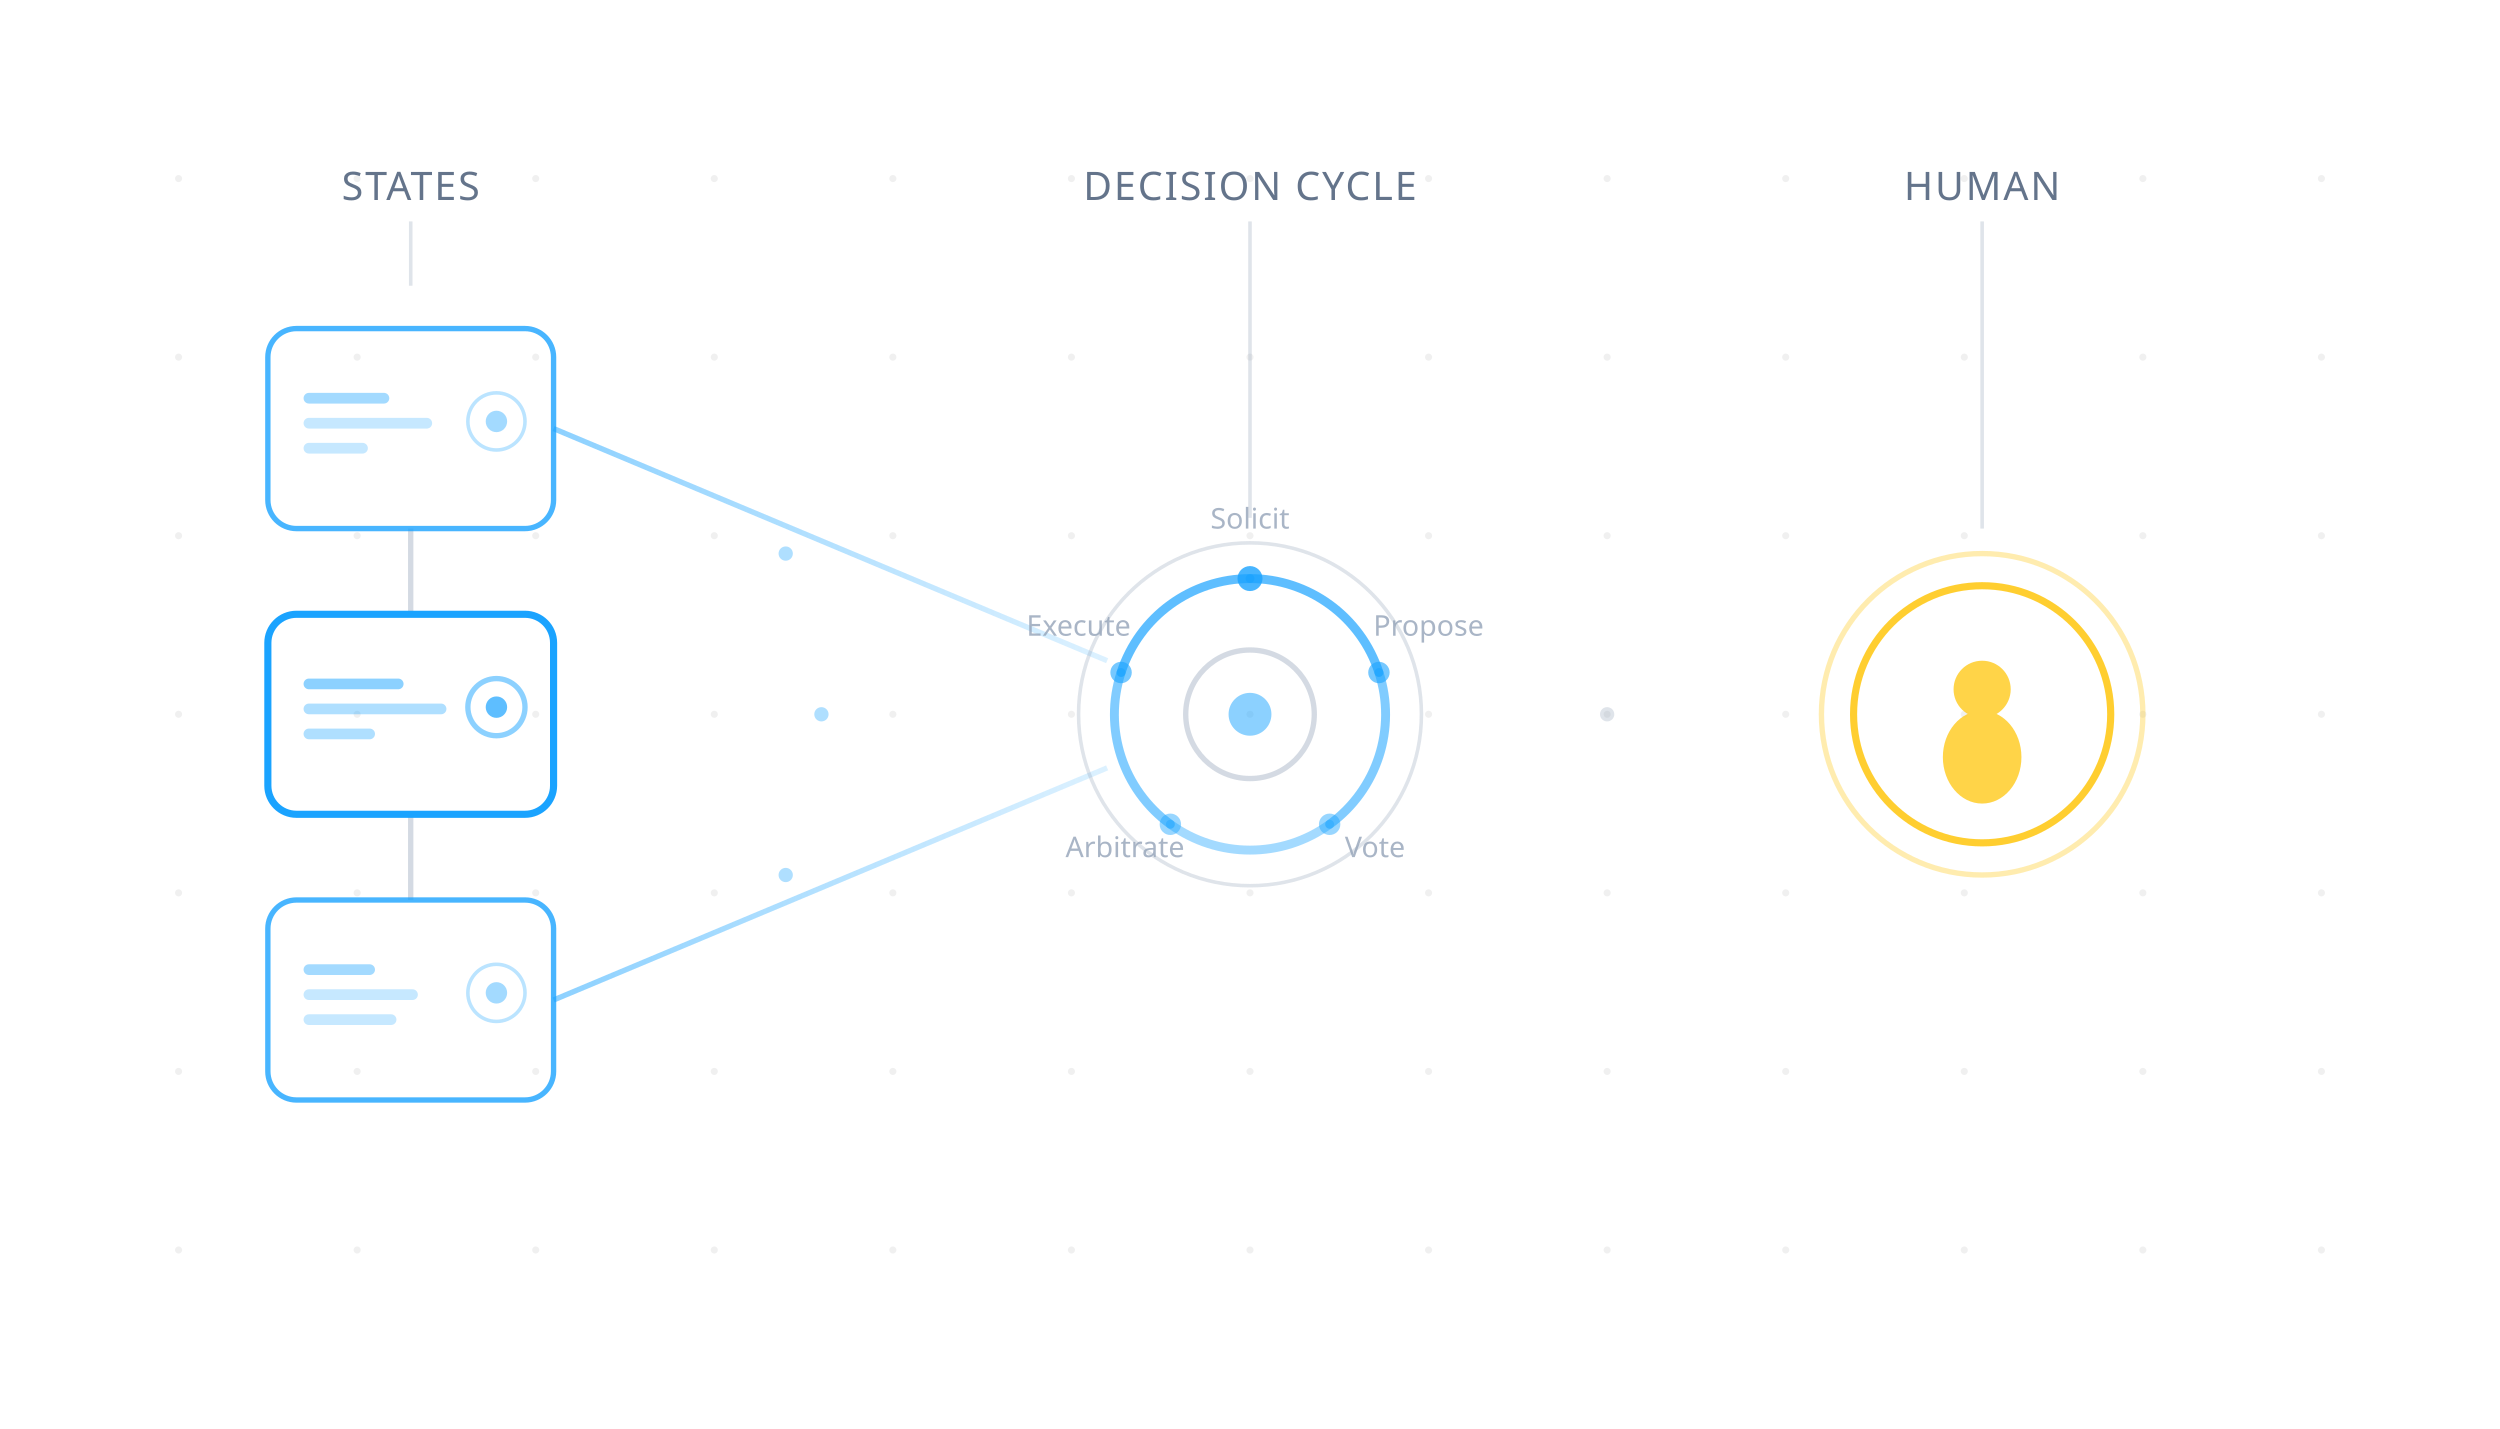
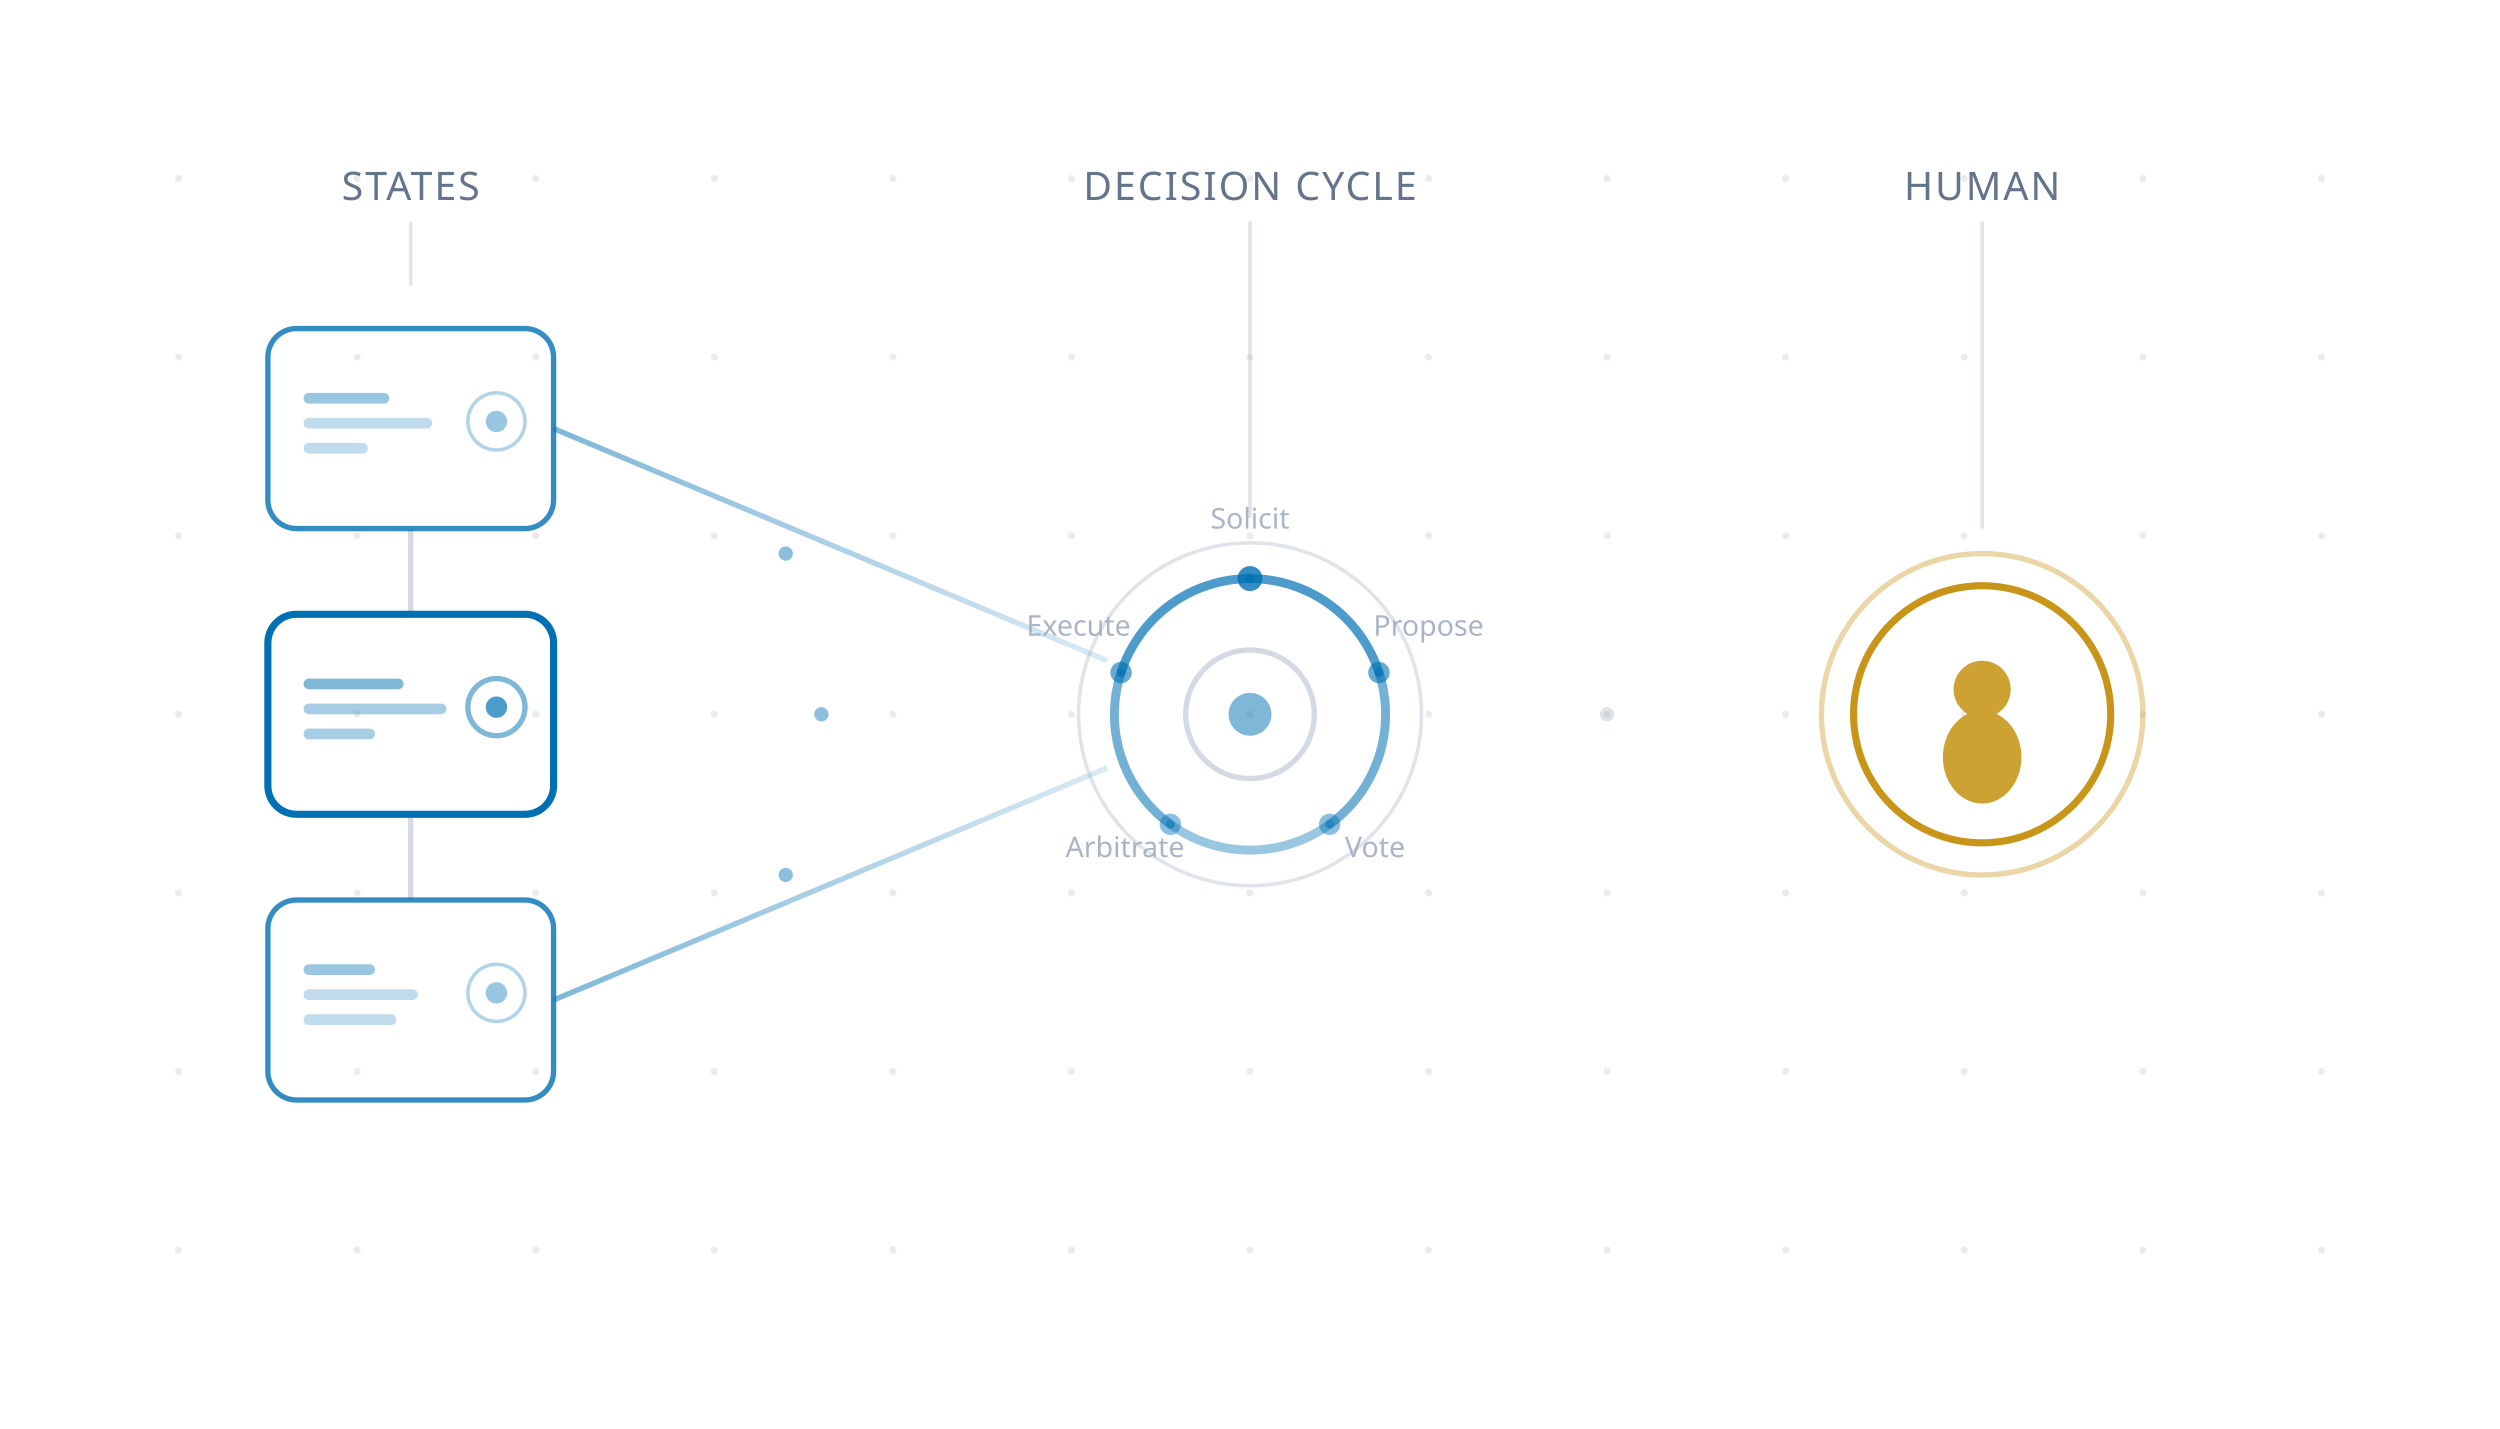
<svg xmlns="http://www.w3.org/2000/svg" viewBox="0 0 700 400" width="700" height="400">
  <defs>
    <linearGradient id="aiGrad" x1="0%" y1="0%" x2="100%" y2="100%">
-       <stop offset="0%" stop-color="#1aa3ff" />
-       <stop offset="100%" stop-color="#0070b3" />
+       <stop offset="0%" stop-color="#0070b3" />
+       <stop offset="100%" stop-color="#004d80" />
    </linearGradient>
    <linearGradient id="humanGrad" x1="0%" y1="0%" x2="100%" y2="100%">
-       <stop offset="0%" stop-color="#ffc91a" />
-       <stop offset="100%" stop-color="#e6b000" />
+       <stop offset="0%" stop-color="#c28a00" />
+       <stop offset="100%" stop-color="#a06f00" />
    </linearGradient>
    <linearGradient id="flowGrad" x1="0%" y1="0%" x2="100%" y2="0%">
-       <stop offset="0%" stop-color="#1aa3ff" stop-opacity="0.5" />
-       <stop offset="100%" stop-color="#1aa3ff" stop-opacity="0.15" />
+       <stop offset="0%" stop-color="#0070b3" stop-opacity="0.5" />
+       <stop offset="100%" stop-color="#0070b3" stop-opacity="0.15" />
    </linearGradient>
    <linearGradient id="flowGradRight" x1="0%" y1="0%" x2="100%" y2="0%">
-       <stop offset="0%" stop-color="#1aa3ff" stop-opacity="0.15" />
-       <stop offset="100%" stop-color="#ffc91a" stop-opacity="0.4" />
+       <stop offset="0%" stop-color="#0070b3" stop-opacity="0.15" />
+       <stop offset="100%" stop-color="#c28a00" stop-opacity="0.4" />
    </linearGradient>
  </defs>
-   <g fill="currentColor" opacity="0.06">
+   <g fill="currentColor" opacity="0.08">
    <circle cx="50" cy="50" r="1" />
    <circle cx="100" cy="50" r="1" />
    <circle cx="150" cy="50" r="1" />
    <circle cx="200" cy="50" r="1" />
    <circle cx="250" cy="50" r="1" />
    <circle cx="300" cy="50" r="1" />
    <circle cx="350" cy="50" r="1" />
    <circle cx="400" cy="50" r="1" />
    <circle cx="450" cy="50" r="1" />
    <circle cx="500" cy="50" r="1" />
    <circle cx="550" cy="50" r="1" />
    <circle cx="600" cy="50" r="1" />
    <circle cx="650" cy="50" r="1" />
    <circle cx="50" cy="100" r="1" />
    <circle cx="100" cy="100" r="1" />
    <circle cx="150" cy="100" r="1" />
    <circle cx="200" cy="100" r="1" />
    <circle cx="250" cy="100" r="1" />
    <circle cx="300" cy="100" r="1" />
    <circle cx="350" cy="100" r="1" />
    <circle cx="400" cy="100" r="1" />
    <circle cx="450" cy="100" r="1" />
    <circle cx="500" cy="100" r="1" />
    <circle cx="550" cy="100" r="1" />
    <circle cx="600" cy="100" r="1" />
    <circle cx="650" cy="100" r="1" />
    <circle cx="50" cy="150" r="1" />
    <circle cx="100" cy="150" r="1" />
    <circle cx="150" cy="150" r="1" />
    <circle cx="200" cy="150" r="1" />
    <circle cx="250" cy="150" r="1" />
    <circle cx="300" cy="150" r="1" />
    <circle cx="350" cy="150" r="1" />
    <circle cx="400" cy="150" r="1" />
    <circle cx="450" cy="150" r="1" />
    <circle cx="500" cy="150" r="1" />
    <circle cx="550" cy="150" r="1" />
    <circle cx="600" cy="150" r="1" />
    <circle cx="650" cy="150" r="1" />
    <circle cx="50" cy="200" r="1" />
    <circle cx="100" cy="200" r="1" />
    <circle cx="150" cy="200" r="1" />
    <circle cx="200" cy="200" r="1" />
    <circle cx="250" cy="200" r="1" />
    <circle cx="300" cy="200" r="1" />
    <circle cx="350" cy="200" r="1" />
    <circle cx="400" cy="200" r="1" />
    <circle cx="450" cy="200" r="1" />
    <circle cx="500" cy="200" r="1" />
    <circle cx="550" cy="200" r="1" />
    <circle cx="600" cy="200" r="1" />
    <circle cx="650" cy="200" r="1" />
    <circle cx="50" cy="250" r="1" />
    <circle cx="100" cy="250" r="1" />
    <circle cx="150" cy="250" r="1" />
    <circle cx="200" cy="250" r="1" />
    <circle cx="250" cy="250" r="1" />
    <circle cx="300" cy="250" r="1" />
    <circle cx="350" cy="250" r="1" />
    <circle cx="400" cy="250" r="1" />
    <circle cx="450" cy="250" r="1" />
    <circle cx="500" cy="250" r="1" />
    <circle cx="550" cy="250" r="1" />
    <circle cx="600" cy="250" r="1" />
    <circle cx="650" cy="250" r="1" />
    <circle cx="50" cy="300" r="1" />
    <circle cx="100" cy="300" r="1" />
    <circle cx="150" cy="300" r="1" />
    <circle cx="200" cy="300" r="1" />
    <circle cx="250" cy="300" r="1" />
    <circle cx="300" cy="300" r="1" />
    <circle cx="350" cy="300" r="1" />
    <circle cx="400" cy="300" r="1" />
    <circle cx="450" cy="300" r="1" />
    <circle cx="500" cy="300" r="1" />
    <circle cx="550" cy="300" r="1" />
    <circle cx="600" cy="300" r="1" />
    <circle cx="650" cy="300" r="1" />
    <circle cx="50" cy="350" r="1" />
    <circle cx="100" cy="350" r="1" />
    <circle cx="150" cy="350" r="1" />
    <circle cx="200" cy="350" r="1" />
    <circle cx="250" cy="350" r="1" />
    <circle cx="300" cy="350" r="1" />
    <circle cx="350" cy="350" r="1" />
    <circle cx="400" cy="350" r="1" />
    <circle cx="450" cy="350" r="1" />
    <circle cx="500" cy="350" r="1" />
    <circle cx="550" cy="350" r="1" />
    <circle cx="600" cy="350" r="1" />
    <circle cx="650" cy="350" r="1" />
  </g>
  <line x1="115" y1="148" x2="115" y2="172" stroke="#94a3b8" stroke-width="1.5" opacity="0.4" />
  <line x1="115" y1="228" x2="115" y2="252" stroke="#94a3b8" stroke-width="1.5" opacity="0.4" />
  <g transform="translate(115, 120)">
-     <rect x="-40" y="-28" width="80" height="56" rx="8" fill="none" stroke="#1aa3ff" stroke-width="1.5" opacity="0.8" />
-     <rect x="-30" y="-10" width="24" height="3" rx="1.5" fill="#1aa3ff" opacity="0.4" />
-     <rect x="-30" y="-3" width="36" height="3" rx="1.5" fill="#1aa3ff" opacity="0.25" />
-     <rect x="-30" y="4" width="18" height="3" rx="1.5" fill="#1aa3ff" opacity="0.25" />
-     <circle cx="24" cy="-2" r="8" fill="none" stroke="#1aa3ff" stroke-width="1" opacity="0.3" />
-     <circle cx="24" cy="-2" r="3" fill="#1aa3ff" opacity="0.4" />
+     <rect x="-40" y="-28" width="80" height="56" rx="8" fill="none" stroke="#0070b3" stroke-width="1.5" opacity="0.8" />
+     <rect x="-30" y="-10" width="24" height="3" rx="1.5" fill="#0070b3" opacity="0.4" />
+     <rect x="-30" y="-3" width="36" height="3" rx="1.5" fill="#0070b3" opacity="0.25" />
+     <rect x="-30" y="4" width="18" height="3" rx="1.5" fill="#0070b3" opacity="0.25" />
+     <circle cx="24" cy="-2" r="8" fill="none" stroke="#0070b3" stroke-width="1" opacity="0.3" />
+     <circle cx="24" cy="-2" r="3" fill="#0070b3" opacity="0.4" />
  </g>
  <g transform="translate(115, 200)">
-     <rect x="-40" y="-28" width="80" height="56" rx="8" fill="none" stroke="#1aa3ff" stroke-width="2" />
-     <rect x="-30" y="-10" width="28" height="3" rx="1.5" fill="#1aa3ff" opacity="0.5" />
-     <rect x="-30" y="-3" width="40" height="3" rx="1.5" fill="#1aa3ff" opacity="0.35" />
-     <rect x="-30" y="4" width="20" height="3" rx="1.5" fill="#1aa3ff" opacity="0.35" />
-     <circle cx="24" cy="-2" r="8" fill="none" stroke="#1aa3ff" stroke-width="1.5" opacity="0.5" />
-     <circle cx="24" cy="-2" r="3" fill="#1aa3ff" opacity="0.7" />
+     <rect x="-40" y="-28" width="80" height="56" rx="8" fill="none" stroke="#0070b3" stroke-width="2" />
+     <rect x="-30" y="-10" width="28" height="3" rx="1.5" fill="#0070b3" opacity="0.5" />
+     <rect x="-30" y="-3" width="40" height="3" rx="1.5" fill="#0070b3" opacity="0.35" />
+     <rect x="-30" y="4" width="20" height="3" rx="1.5" fill="#0070b3" opacity="0.35" />
+     <circle cx="24" cy="-2" r="8" fill="none" stroke="#0070b3" stroke-width="1.5" opacity="0.5" />
+     <circle cx="24" cy="-2" r="3" fill="#0070b3" opacity="0.7" />
  </g>
  <g transform="translate(115, 280)">
-     <rect x="-40" y="-28" width="80" height="56" rx="8" fill="none" stroke="#1aa3ff" stroke-width="1.5" opacity="0.8" />
-     <rect x="-30" y="-10" width="20" height="3" rx="1.5" fill="#1aa3ff" opacity="0.4" />
-     <rect x="-30" y="-3" width="32" height="3" rx="1.5" fill="#1aa3ff" opacity="0.25" />
-     <rect x="-30" y="4" width="26" height="3" rx="1.5" fill="#1aa3ff" opacity="0.25" />
-     <circle cx="24" cy="-2" r="8" fill="none" stroke="#1aa3ff" stroke-width="1" opacity="0.3" />
-     <circle cx="24" cy="-2" r="3" fill="#1aa3ff" opacity="0.4" />
+     <rect x="-40" y="-28" width="80" height="56" rx="8" fill="none" stroke="#0070b3" stroke-width="1.5" opacity="0.8" />
+     <rect x="-30" y="-10" width="20" height="3" rx="1.5" fill="#0070b3" opacity="0.4" />
+     <rect x="-30" y="-3" width="32" height="3" rx="1.5" fill="#0070b3" opacity="0.25" />
+     <rect x="-30" y="4" width="26" height="3" rx="1.5" fill="#0070b3" opacity="0.25" />
+     <circle cx="24" cy="-2" r="8" fill="none" stroke="#0070b3" stroke-width="1" opacity="0.3" />
+     <circle cx="24" cy="-2" r="3" fill="#0070b3" opacity="0.4" />
  </g>
  <line x1="155" y1="120" x2="310" y2="185" stroke="url(#flowGrad)" stroke-width="1.5" />
  <line x1="155" y1="200" x2="310" y2="200" stroke="url(#flowGrad)" stroke-width="1.5" />
  <line x1="155" y1="280" x2="310" y2="215" stroke="url(#flowGrad)" stroke-width="1.5" />
-   <circle cx="220" cy="155" r="2" fill="#1aa3ff" opacity="0.35" />
-   <circle cx="230" cy="200" r="2" fill="#1aa3ff" opacity="0.35" />
-   <circle cx="220" cy="245" r="2" fill="#1aa3ff" opacity="0.35" />
+   <circle cx="220" cy="155" r="2" fill="#0070b3" opacity="0.45" />
+   <circle cx="230" cy="200" r="2" fill="#0070b3" opacity="0.45" />
+   <circle cx="220" cy="245" r="2" fill="#0070b3" opacity="0.45" />
  <g transform="translate(350, 200)">
    <circle r="48" fill="none" stroke="#94a3b8" stroke-width="1" opacity="0.3" />
    <g fill="none" stroke-width="2.5" stroke-linecap="round">
-       <path d="M 0,-38 A 38,38 0 0,1 36.1,-11.7" stroke="#1aa3ff" opacity="0.7" />
-       <path d="M 36.1,-11.7 A 38,38 0 0,1 22.3,30.8" stroke="#1aa3ff" opacity="0.55" />
-       <path d="M 22.3,30.8 A 38,38 0 0,1 -22.3,30.8" stroke="#1aa3ff" opacity="0.4" />
-       <path d="M -22.3,30.8 A 38,38 0 0,1 -36.1,-11.7" stroke="#1aa3ff" opacity="0.55" />
-       <path d="M -36.1,-11.7 A 38,38 0 0,1 0,-38" stroke="#1aa3ff" opacity="0.7" />
+       <path d="M 0,-38 A 38,38 0 0,1 36.1,-11.7" stroke="#0070b3" opacity="0.7" />
+       <path d="M 36.1,-11.7 A 38,38 0 0,1 22.3,30.8" stroke="#0070b3" opacity="0.55" />
+       <path d="M 22.3,30.8 A 38,38 0 0,1 -22.3,30.8" stroke="#0070b3" opacity="0.4" />
+       <path d="M -22.3,30.8 A 38,38 0 0,1 -36.1,-11.7" stroke="#0070b3" opacity="0.55" />
+       <path d="M -36.1,-11.7 A 38,38 0 0,1 0,-38" stroke="#0070b3" opacity="0.7" />
    </g>
-     <circle cx="0" cy="-38" r="3.5" fill="#1aa3ff" opacity="0.8" />
-     <circle cx="36.1" cy="-11.7" r="3" fill="#1aa3ff" opacity="0.6" />
-     <circle cx="22.3" cy="30.8" r="3" fill="#1aa3ff" opacity="0.45" />
-     <circle cx="-22.3" cy="30.8" r="3" fill="#1aa3ff" opacity="0.45" />
-     <circle cx="-36.1" cy="-11.7" r="3" fill="#1aa3ff" opacity="0.6" />
+     <circle cx="0" cy="-38" r="3.5" fill="#0070b3" opacity="0.8" />
+     <circle cx="36.1" cy="-11.7" r="3" fill="#0070b3" opacity="0.6" />
+     <circle cx="22.3" cy="30.8" r="3" fill="#0070b3" opacity="0.45" />
+     <circle cx="-22.3" cy="30.8" r="3" fill="#0070b3" opacity="0.45" />
+     <circle cx="-36.1" cy="-11.7" r="3" fill="#0070b3" opacity="0.6" />
    <circle r="18" fill="none" stroke="#94a3b8" stroke-width="1.5" opacity="0.4" />
-     <circle r="6" fill="#1aa3ff" opacity="0.5" />
+     <circle r="6" fill="#0070b3" opacity="0.5" />
  </g>
  <line x1="398" y1="200" x2="508" y2="200" stroke="url(#flowGradRight)" stroke-width="1.5" />
  <circle cx="450" cy="200" r="2" fill="#94a3b8" opacity="0.3" />
  <g transform="translate(555, 200)">
-     <circle r="45" fill="none" stroke="#ffc91a" stroke-width="1.5" opacity="0.35" />
-     <circle r="36" fill="none" stroke="#ffc91a" stroke-width="2" opacity="0.9" />
-     <g fill="#ffc91a" opacity="0.8">
+     <circle r="45" fill="none" stroke="#c28a00" stroke-width="1.5" opacity="0.35" />
+     <circle r="36" fill="none" stroke="#c28a00" stroke-width="2" opacity="0.9" />
+     <g fill="#c28a00" opacity="0.8">
      <circle cy="-7" r="8" />
      <ellipse cy="12" rx="11" ry="13" />
    </g>
  </g>
  <text x="115" y="56" text-anchor="middle" fill="#64748b" font-family="sans-serif" font-size="11" letter-spacing="0.05em">STATES</text>
  <text x="350" y="56" text-anchor="middle" fill="#64748b" font-family="sans-serif" font-size="11" letter-spacing="0.05em">DECISION CYCLE</text>
  <text x="555" y="56" text-anchor="middle" fill="#64748b" font-family="sans-serif" font-size="11" letter-spacing="0.05em">HUMAN</text>
  <line x1="115" y1="62" x2="115" y2="80" stroke="#94a3b8" stroke-width="1" opacity="0.3" />
  <line x1="350" y1="62" x2="350" y2="145" stroke="#94a3b8" stroke-width="1" opacity="0.3" />
  <line x1="555" y1="62" x2="555" y2="148" stroke="#94a3b8" stroke-width="1" opacity="0.3" />
  <g fill="#94a3b8" font-family="sans-serif" font-size="8" text-anchor="middle" opacity="0.8">
    <text x="350" y="148">Solicit</text>
    <text x="400" y="178">Propose</text>
    <text x="385" y="240">Vote</text>
    <text x="315" y="240">Arbitrate</text>
    <text x="302" y="178">Execute</text>
  </g>
</svg>
